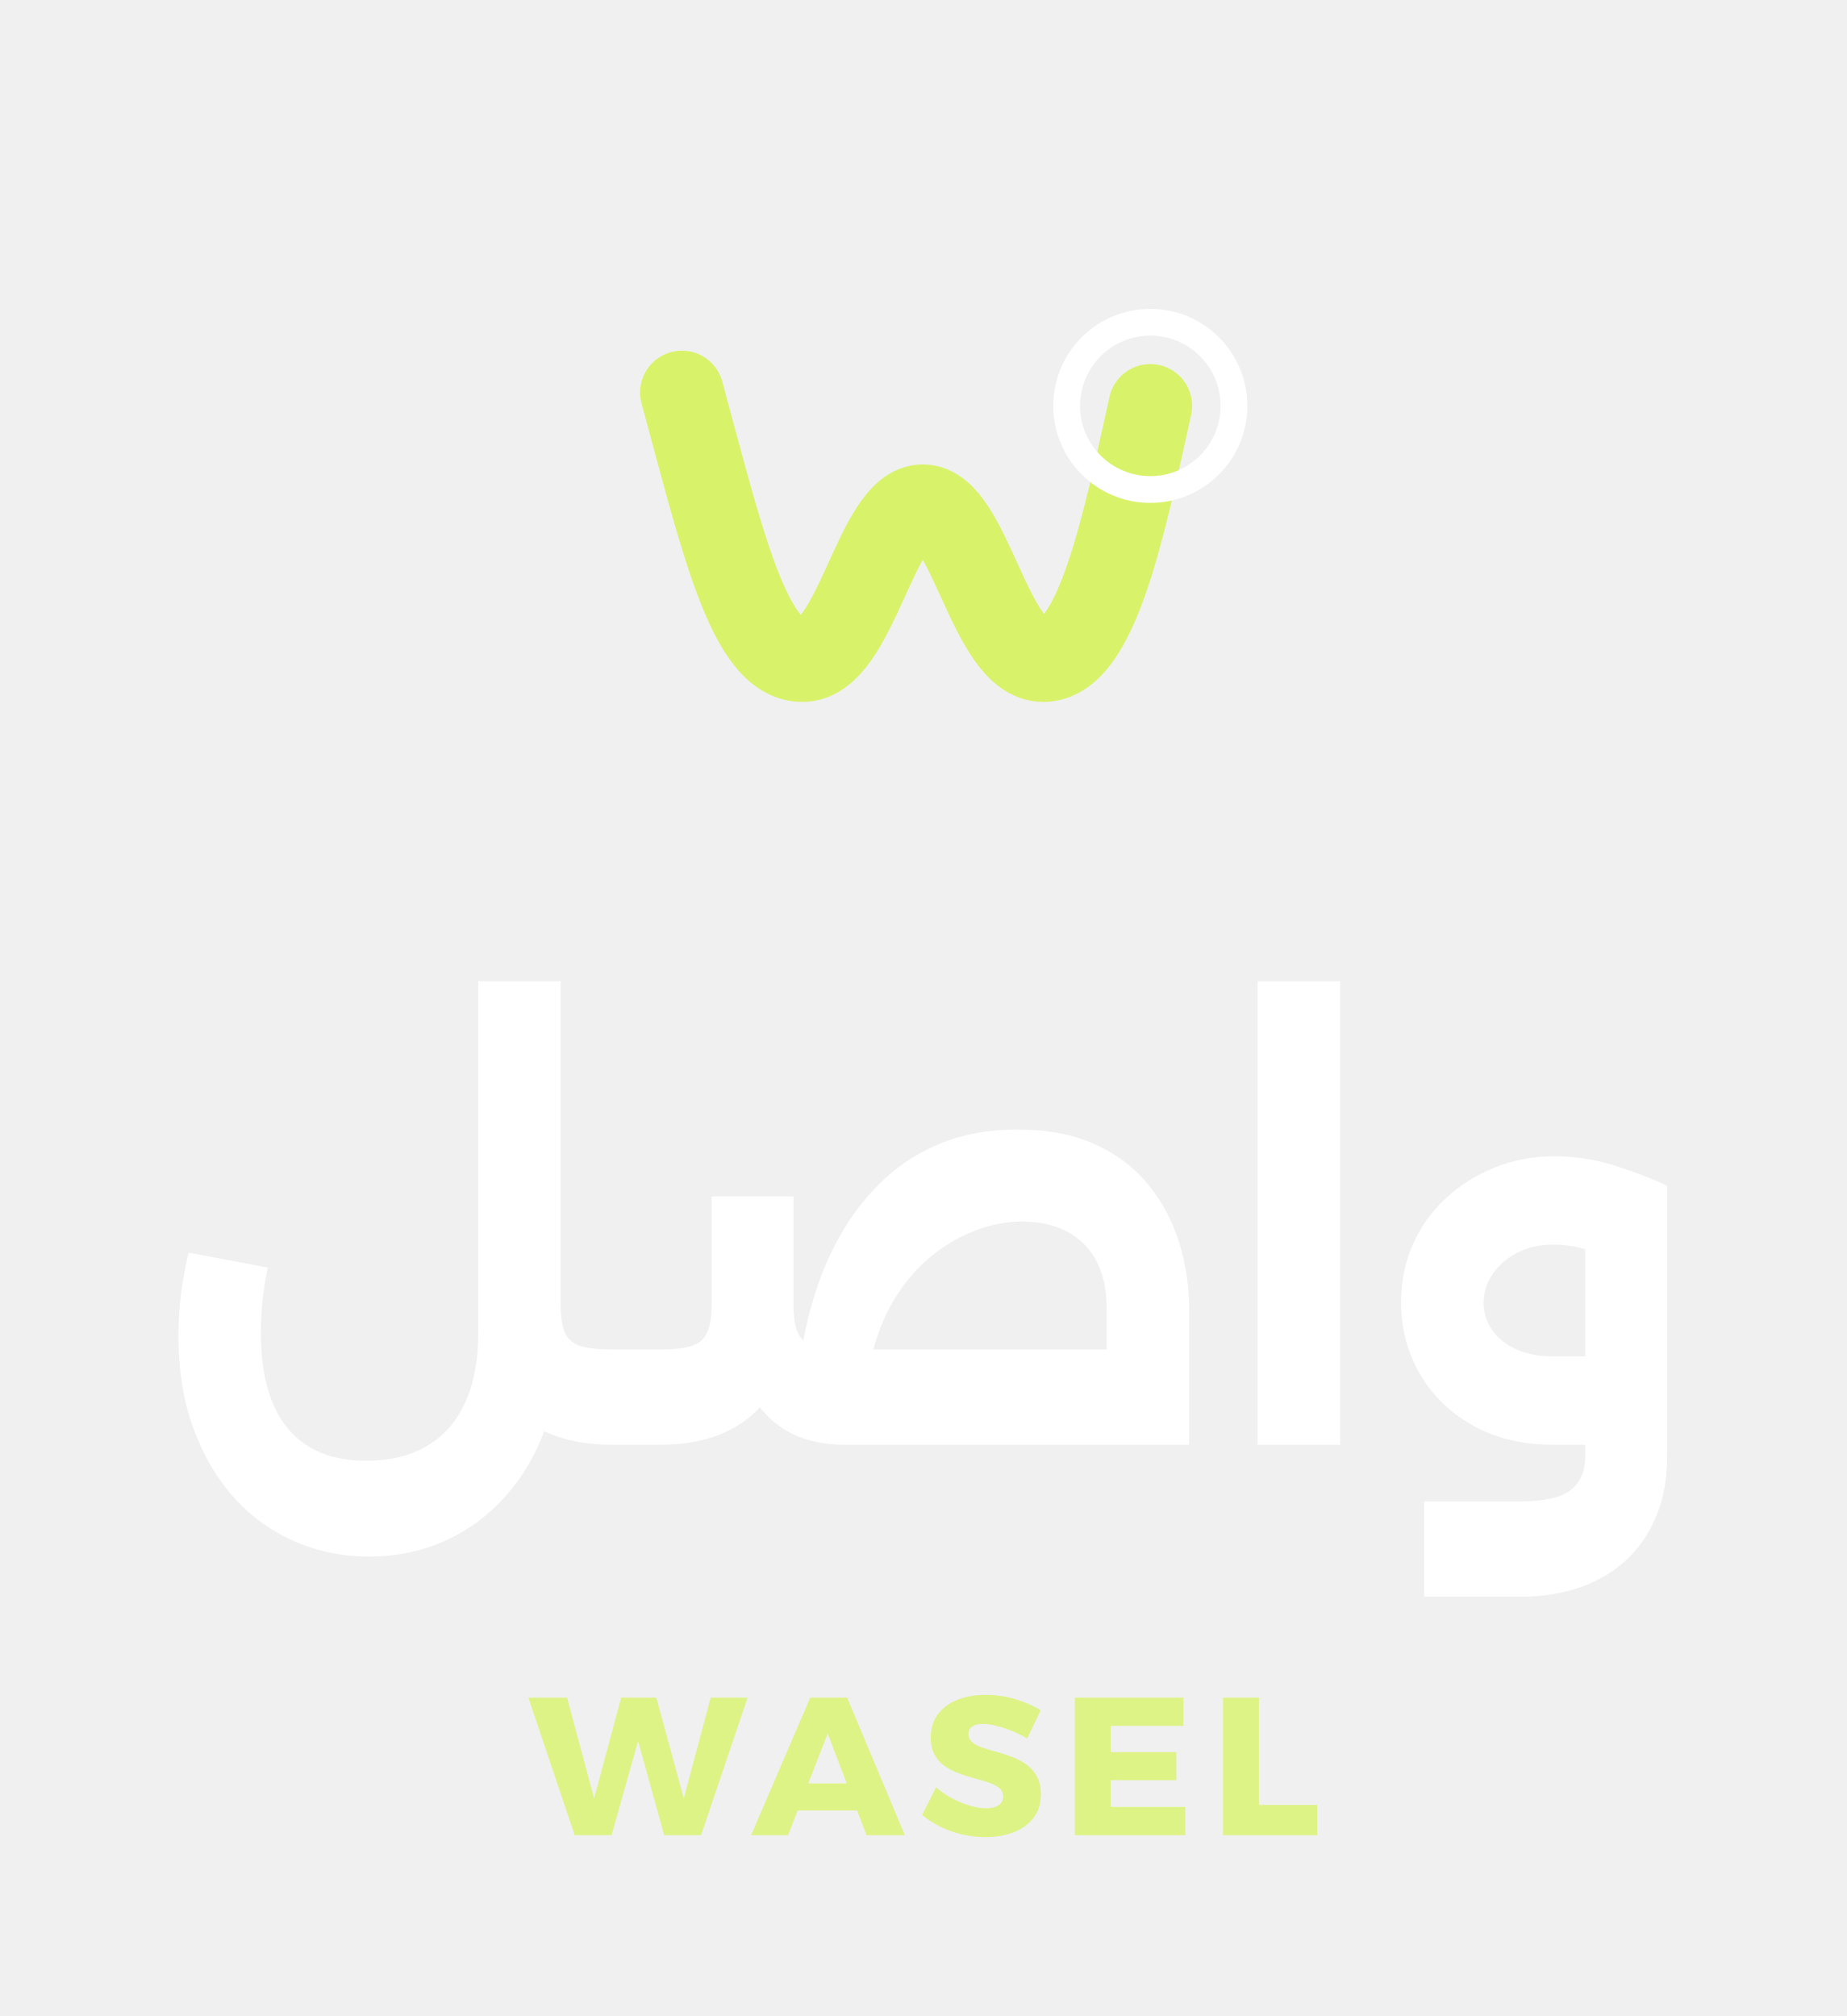
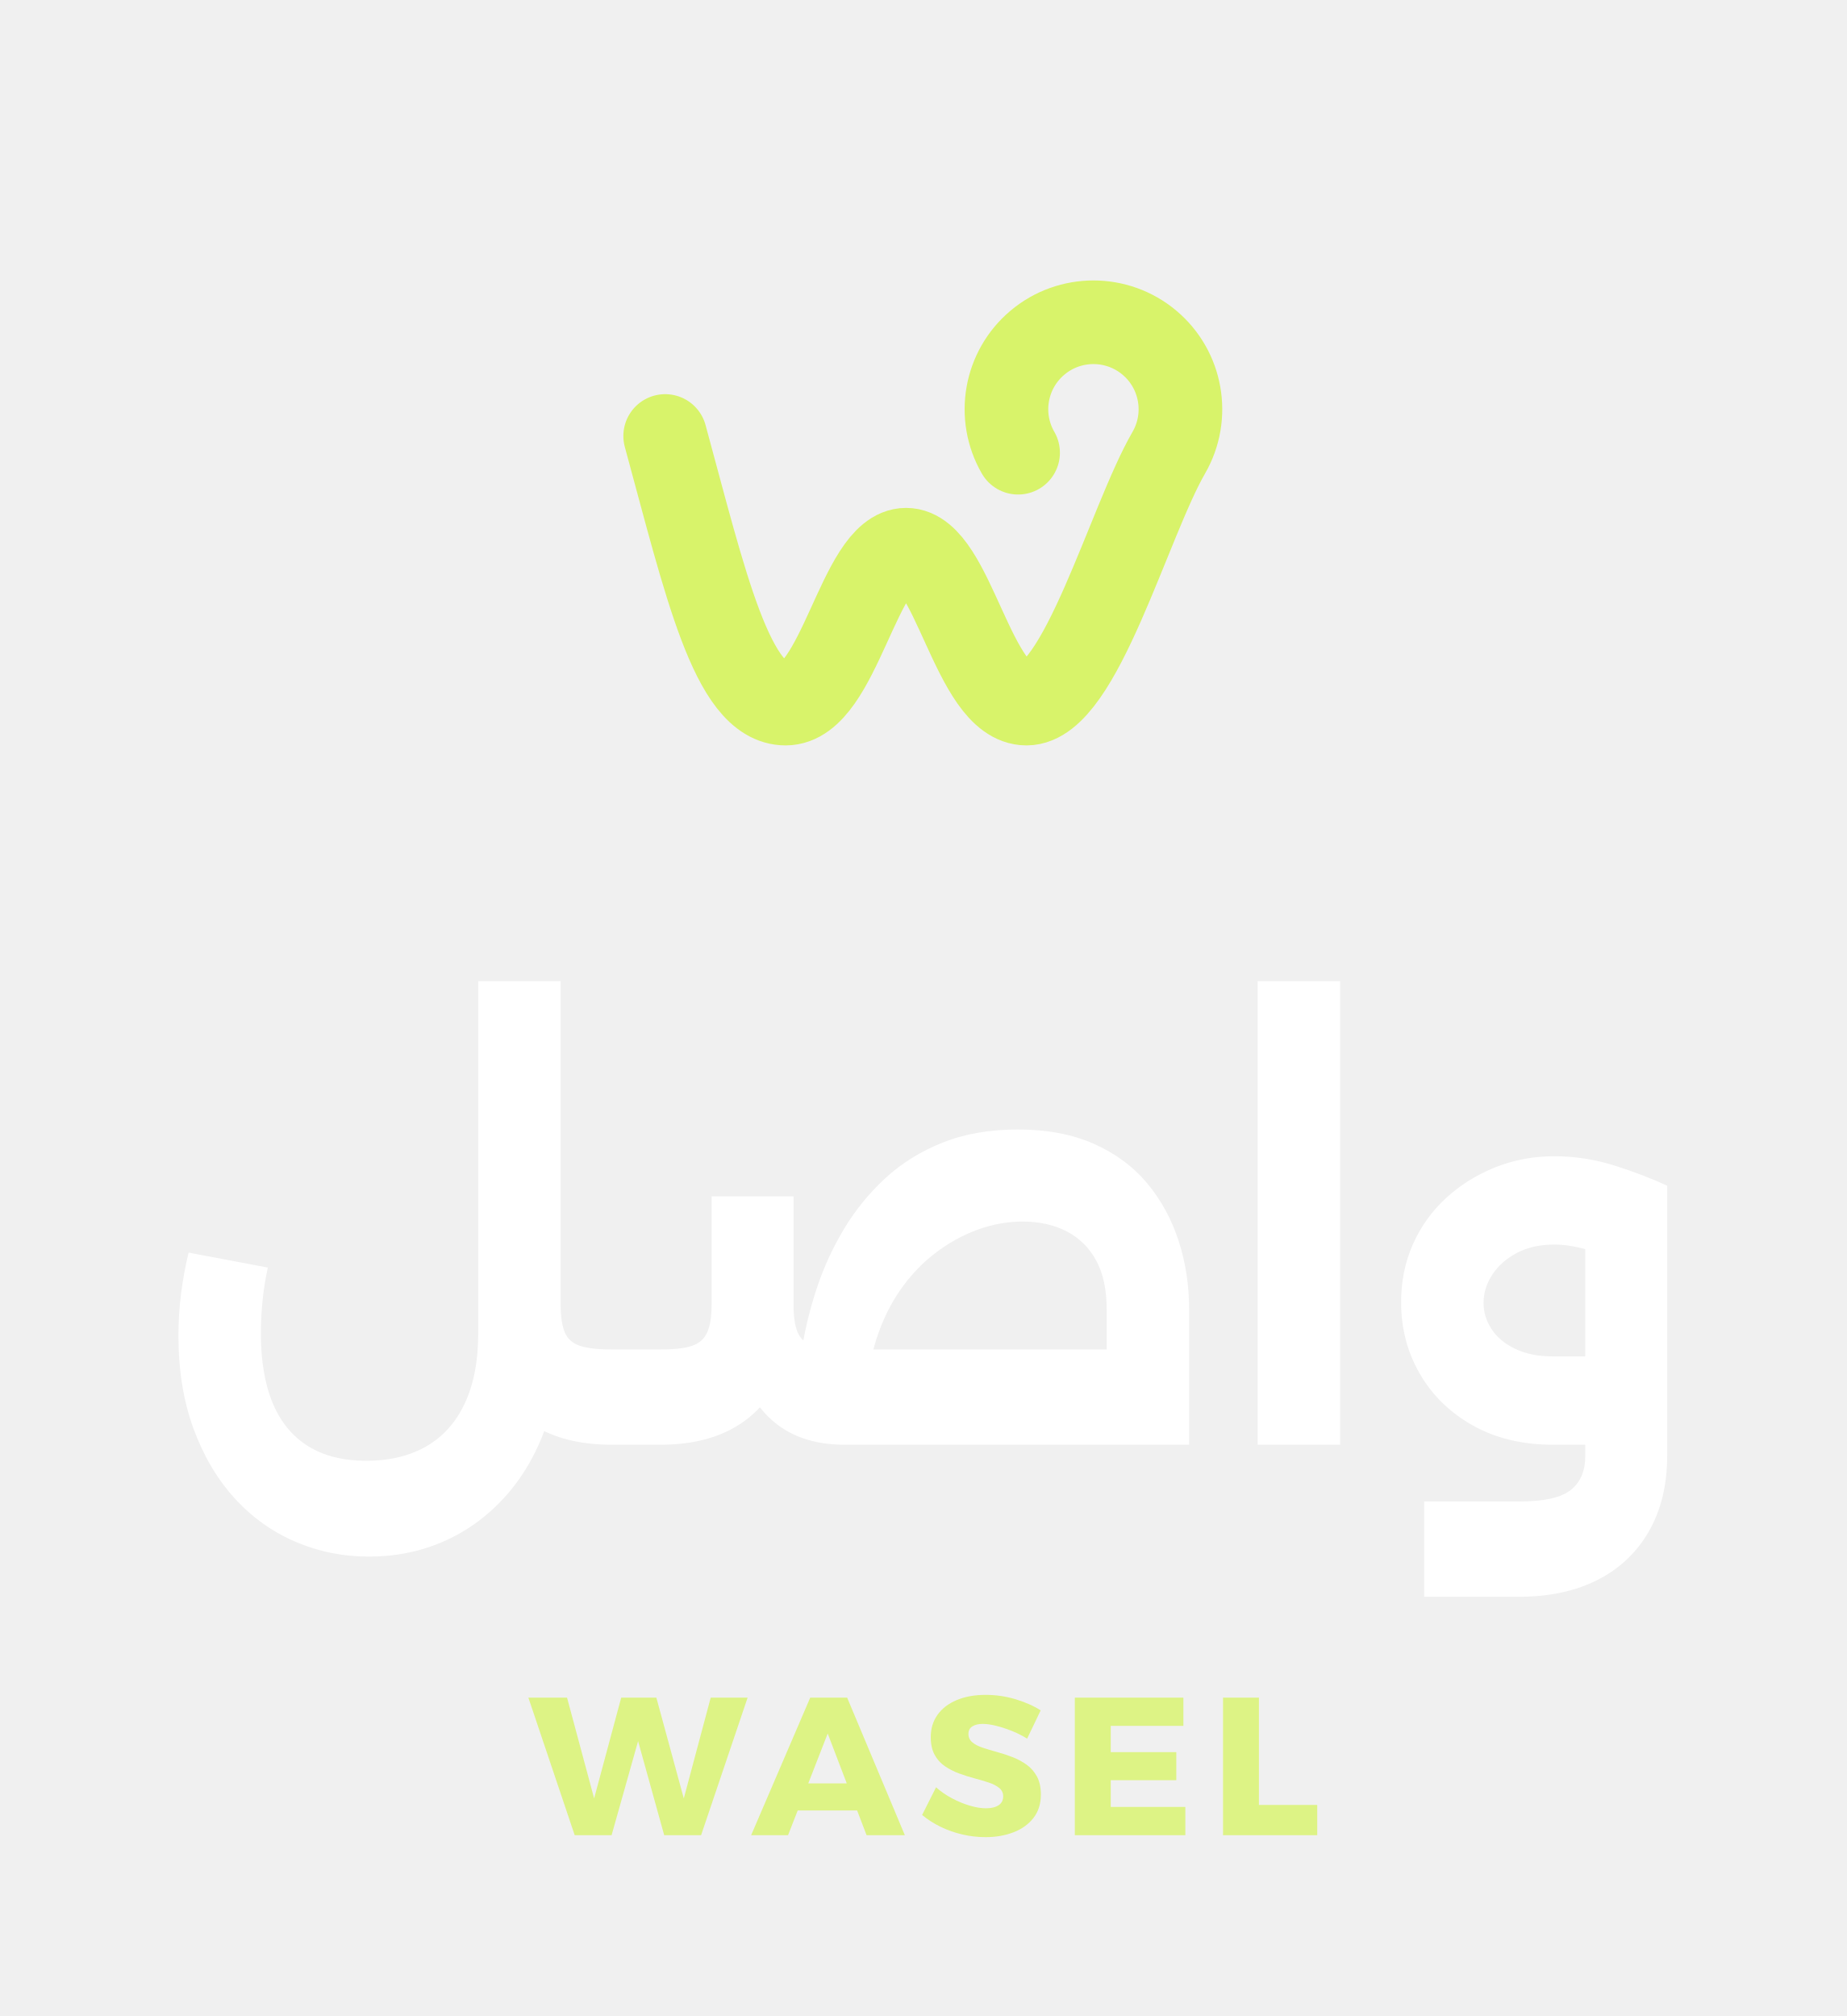
<svg xmlns="http://www.w3.org/2000/svg" viewBox="0 0 414 452" width="414" height="452">
  <g transform="translate(131.86,40) scale(1.5)">
-     <path d="M14 32 C20 54 24 72 32 72 C40 72 43 49 50 49 C57 49 60 72 68 72 C76 72 80 52 84 34" fill="none" stroke="#D8F36A" stroke-width="12.5" stroke-linecap="round" />
-     <circle cx="84" cy="34" r="12.5" fill="none" stroke="#FFFFFF" stroke-width="4" />
+     <path d="M11.5 38.5 C17.5 60.5 21.5 78.5 29.5 78.5 C37.5 78.5 40.5 55.5 47.5 55.5 C54.5 55.5 57.5 78.5 65.5 78.5 C73.5 78.5 80.76 51.39 86.76 41 A13 13 0 1 0 64.24 41" fill="none" stroke="#D8F36A" stroke-width="12.5" stroke-linecap="round" stroke-linejoin="round" />
  </g>
  <path transform="translate(35.20,323.92)" d="M102.0 0.0Q92.28 0.0 85.62 -3.66Q78.96 -7.32 75.48 -14.34Q72.0 -21.36 72.0 -31.32H90.48Q90.48 -27.48 91.38 -25.26Q92.28 -23.04 94.74 -22.2Q97.2 -21.36 102.0 -21.36H106.32V0.0ZM47.52 25.08Q38.76 25.08 30.96 21.72Q23.16 18.36 17.34 11.94Q11.52 5.52 8.16 -3.66Q4.8 -12.84 4.8 -24.48Q4.8 -29.28 5.4 -33.96Q6.0 -38.64 7.08 -43.08L24.84 -39.72Q24.0 -35.88 23.64 -32.16Q23.28 -28.44 23.28 -24.96Q23.28 -15.72 25.92 -9.36Q28.56 -3.0 33.84 0.3Q39.12 3.6 46.92 3.6Q54.72 3.6 60.36 0.36Q66.0 -2.88 69.0 -9.3Q72.0 -15.72 72.0 -24.96V-103.92H90.48V-24.96Q90.48 -13.2 87.12 -3.9Q83.76 5.4 77.82 11.88Q71.88 18.36 64.14 21.72Q56.4 25.08 47.52 25.08ZM106.2 0.0V-21.36Q107.28 -21.36 107.94 -18.48Q108.6 -15.6 108.6 -10.8Q108.6 -5.88 107.94 -2.94Q107.28 0.0 106.2 0.0ZM212.88 0.0V-30.36Q212.88 -36.96 210.54 -41.28Q208.2 -45.6 203.94 -47.82Q199.68 -50.04 194.04 -50.04Q188.88 -50.04 183.84 -48.18Q178.8 -46.32 174.36 -42.9Q169.92 -39.48 166.56 -34.62Q163.2 -29.76 161.22 -23.58Q159.24 -17.4 159.24 -10.2H143.64Q143.64 -15.6 144.66 -22.02Q145.68 -28.44 147.96 -35.28Q150.24 -42.12 154.02 -48.42Q157.8 -54.72 163.26 -59.76Q168.72 -64.8 176.1 -67.74Q183.48 -70.68 192.96 -70.68Q202.8 -70.68 210.06 -67.44Q217.32 -64.2 222.0 -58.56Q226.68 -52.92 229.02 -45.66Q231.36 -38.4 231.36 -30.36V0.0ZM106.2 0.0V-21.36H112.8Q117.6 -21.36 120.0 -22.2Q122.4 -23.04 123.36 -25.26Q124.32 -27.48 124.32 -31.32V-55.68H142.68V-31.32Q142.68 -21.36 139.2 -14.34Q135.72 -7.32 129.06 -3.66Q122.4 0.0 112.8 0.0ZM154.2 0.0Q145.92 0.0 140.28 -3.66Q134.64 -7.32 131.76 -14.34Q128.88 -21.36 128.88 -31.32H142.68Q142.68 -27.48 143.58 -25.26Q144.48 -23.04 147.0 -22.2Q149.52 -21.36 154.2 -21.36H231.36V0.0ZM106.2 0.0Q105.12 0.0 104.46 -2.94Q103.8 -5.88 103.8 -10.8Q103.8 -15.6 104.46 -18.48Q105.12 -21.36 106.2 -21.36ZM246.72 0.0V-103.92H265.2V0.0ZM284.04 34.08V12.72H305.4Q313.68 12.72 316.92 10.14Q320.16 7.56 320.16 2.52V-58.08H338.52V2.52Q338.52 12.24 334.44 19.38Q330.36 26.52 322.92 30.3Q315.48 34.08 305.4 34.08ZM312.96 0.0Q302.64 0.0 294.96 -4.32Q287.28 -8.64 283.08 -15.9Q278.88 -23.16 278.88 -31.92Q278.88 -39.0 281.52 -44.94Q284.16 -50.88 288.9 -55.26Q293.64 -59.64 299.88 -62.16Q306.12 -64.68 313.2 -64.68Q320.16 -64.68 326.76 -62.58Q333.36 -60.48 338.52 -58.08L330.96 -39.12Q320.88 -44.88 313.2 -44.88Q308.4 -44.88 304.86 -43.02Q301.32 -41.16 299.34 -38.16Q297.36 -35.16 297.36 -31.8Q297.36 -28.68 299.16 -25.92Q300.96 -23.16 304.5 -21.48Q308.04 -19.8 312.96 -19.8H332.04V0.0Z" fill="#FFFFFF" />
  <path transform="translate(118.53,411.46)" d="M-0.088 -30.844H8.58L15.532 -4.972H13.772L20.724 -30.844H28.6L35.64 -4.972H33.88L40.788 -30.844H49.06L38.632 0.0H30.36L23.584 -24.42L25.432 -24.376L18.568 0.0H10.296ZM63.096 -30.844H71.368L84.304 0.0H75.724L67.012 -22.792L58.124 0.0H49.852ZM57.772 -11.616H75.768V-5.544H57.772ZM111.716 -21.648Q110.088 -22.66 108.262 -23.386Q106.436 -24.112 104.742 -24.53Q103.048 -24.948 101.772 -24.948Q100.32 -24.948 99.44 -24.398Q98.56 -23.848 98.56 -22.704Q98.56 -21.56 99.418 -20.834Q100.276 -20.108 101.728 -19.624Q103.18 -19.14 104.94 -18.656Q106.7 -18.172 108.416 -17.512Q110.132 -16.852 111.584 -15.818Q113.036 -14.784 113.916 -13.156Q114.796 -11.528 114.796 -9.108Q114.796 -5.984 113.124 -3.85Q111.452 -1.716 108.636 -0.638Q105.82 0.44 102.388 0.44Q99.792 0.44 97.218 -0.154Q94.644 -0.748 92.334 -1.87Q90.024 -2.992 88.176 -4.532L91.3 -10.736Q92.884 -9.328 94.864 -8.272Q96.844 -7.216 98.868 -6.622Q100.892 -6.028 102.476 -6.028Q104.28 -6.028 105.314 -6.71Q106.348 -7.392 106.348 -8.712Q106.348 -9.856 105.468 -10.582Q104.588 -11.308 103.136 -11.792Q101.684 -12.276 99.946 -12.738Q98.208 -13.2 96.47 -13.838Q94.732 -14.476 93.28 -15.466Q91.828 -16.456 90.97 -18.04Q90.112 -19.624 90.112 -22.0Q90.112 -24.86 91.63 -26.994Q93.148 -29.128 95.942 -30.294Q98.736 -31.46 102.432 -31.46Q105.82 -31.46 109.076 -30.492Q112.332 -29.524 114.752 -27.984ZM122.408 -30.844H146.74V-24.508H130.46V-18.612H145.156V-12.32H130.46V-6.336H147.18V0.0H122.408ZM155.628 -30.844H163.68V-6.776H176.748V0.0H155.628Z" fill="#D8F36A" fill-opacity="0.8" />
</svg>
